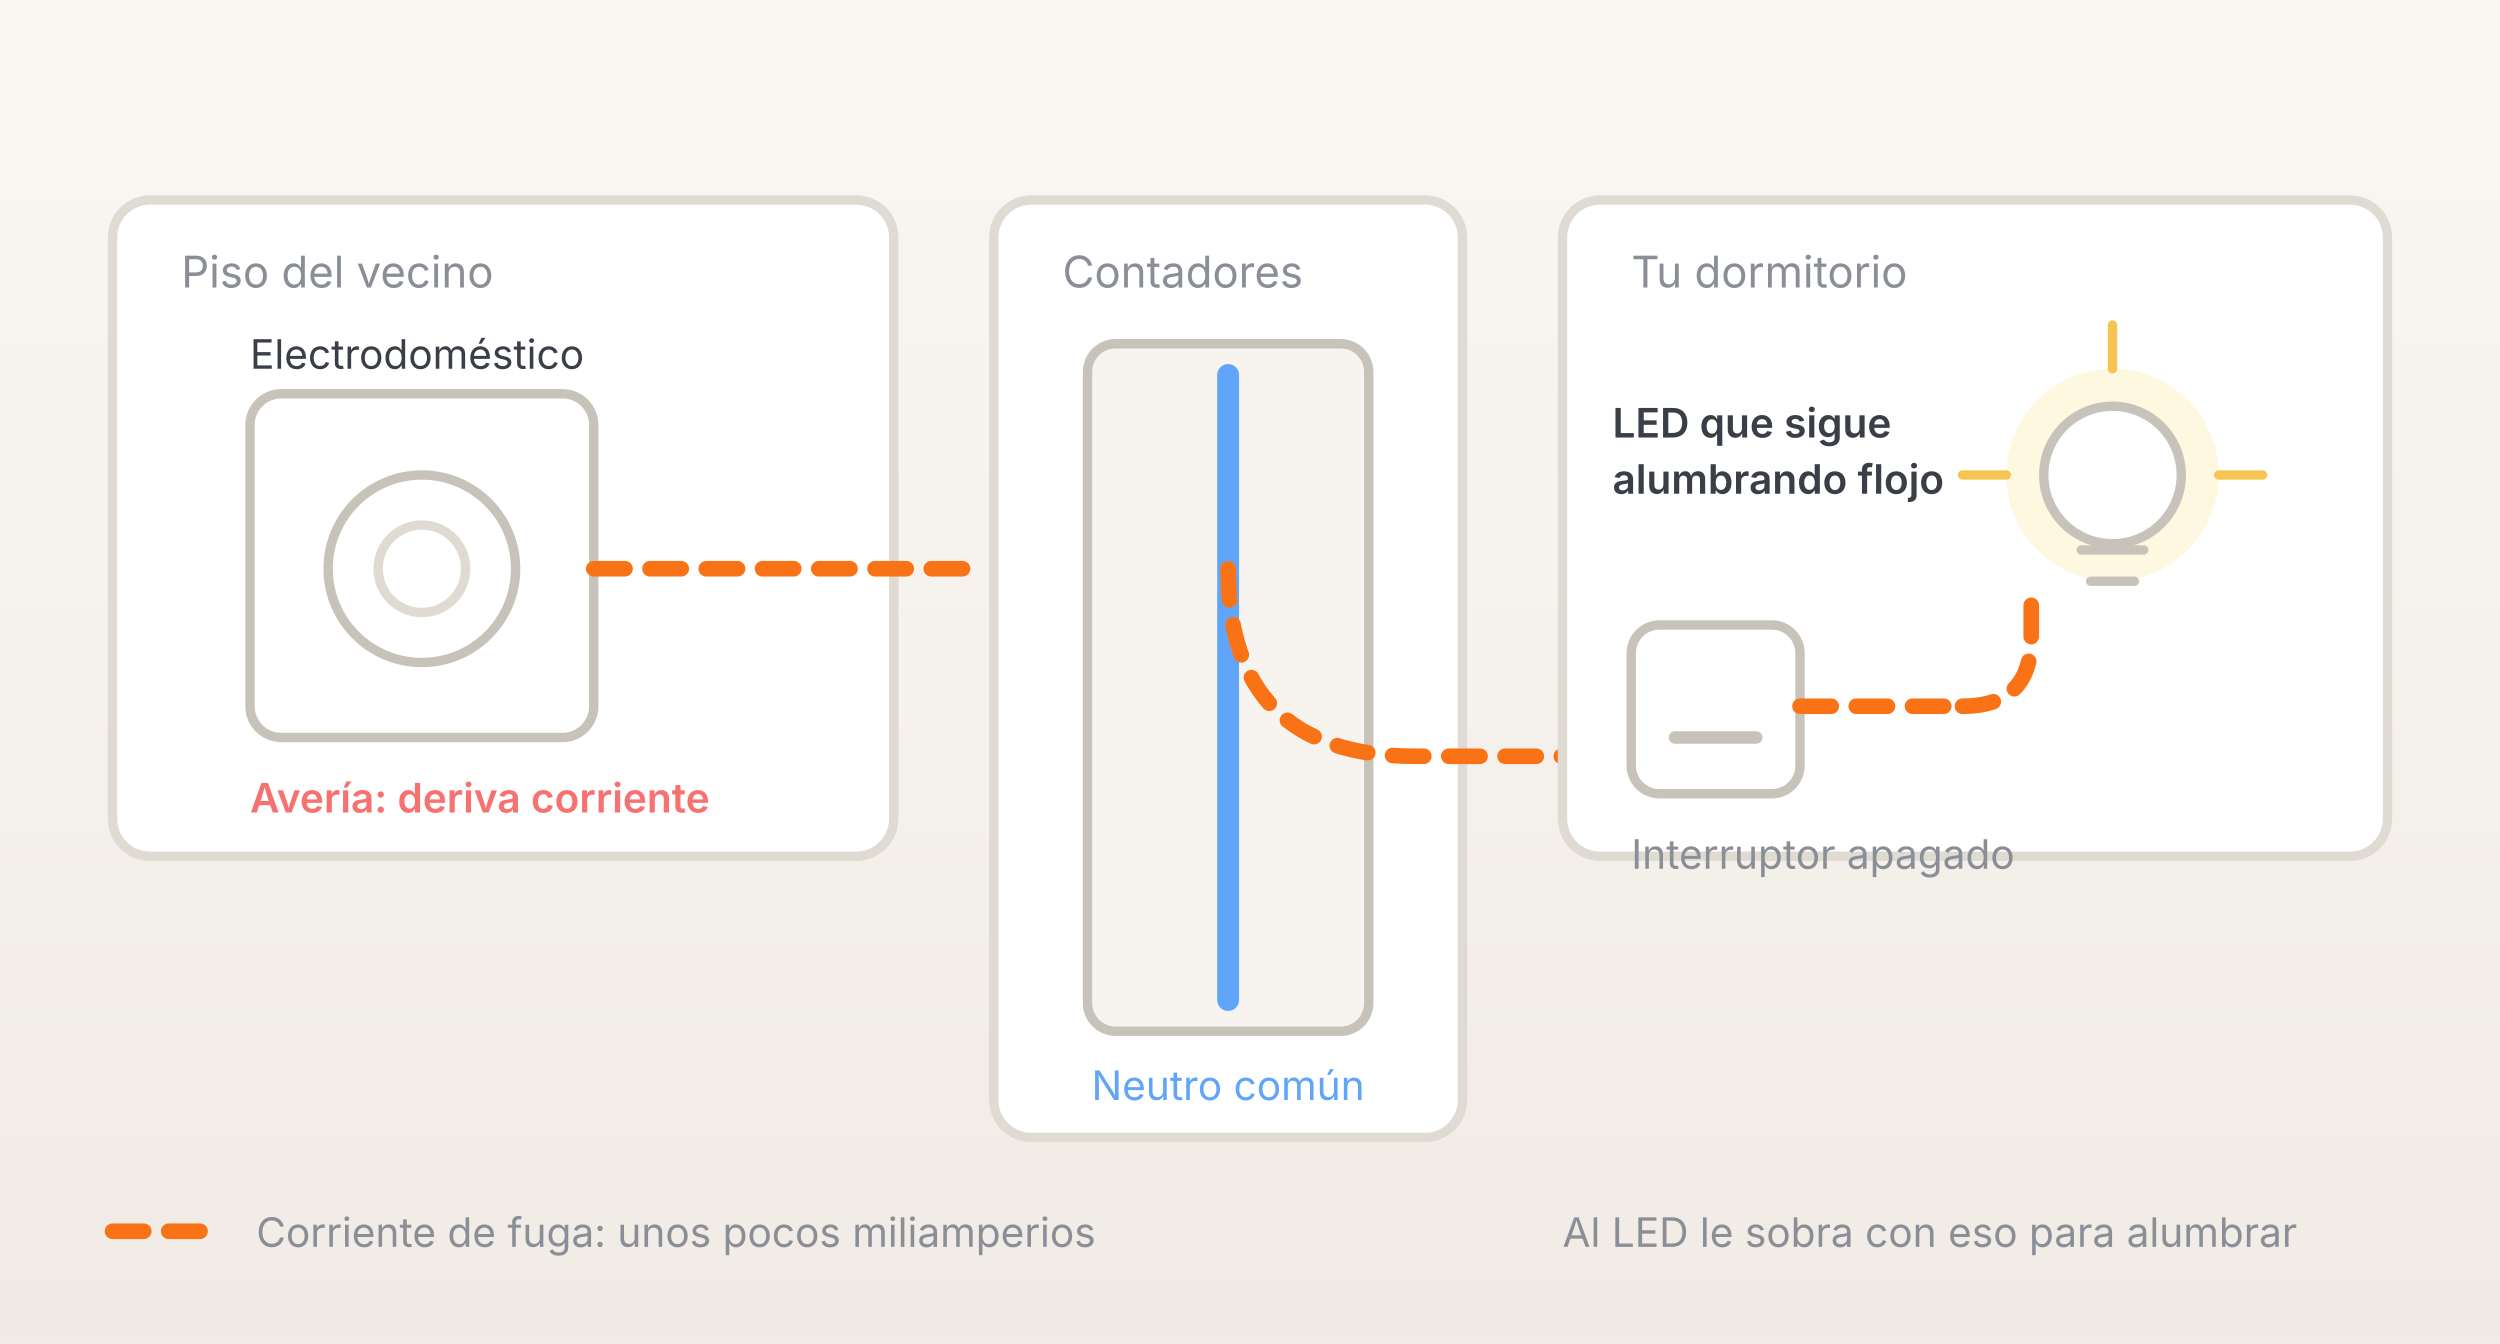
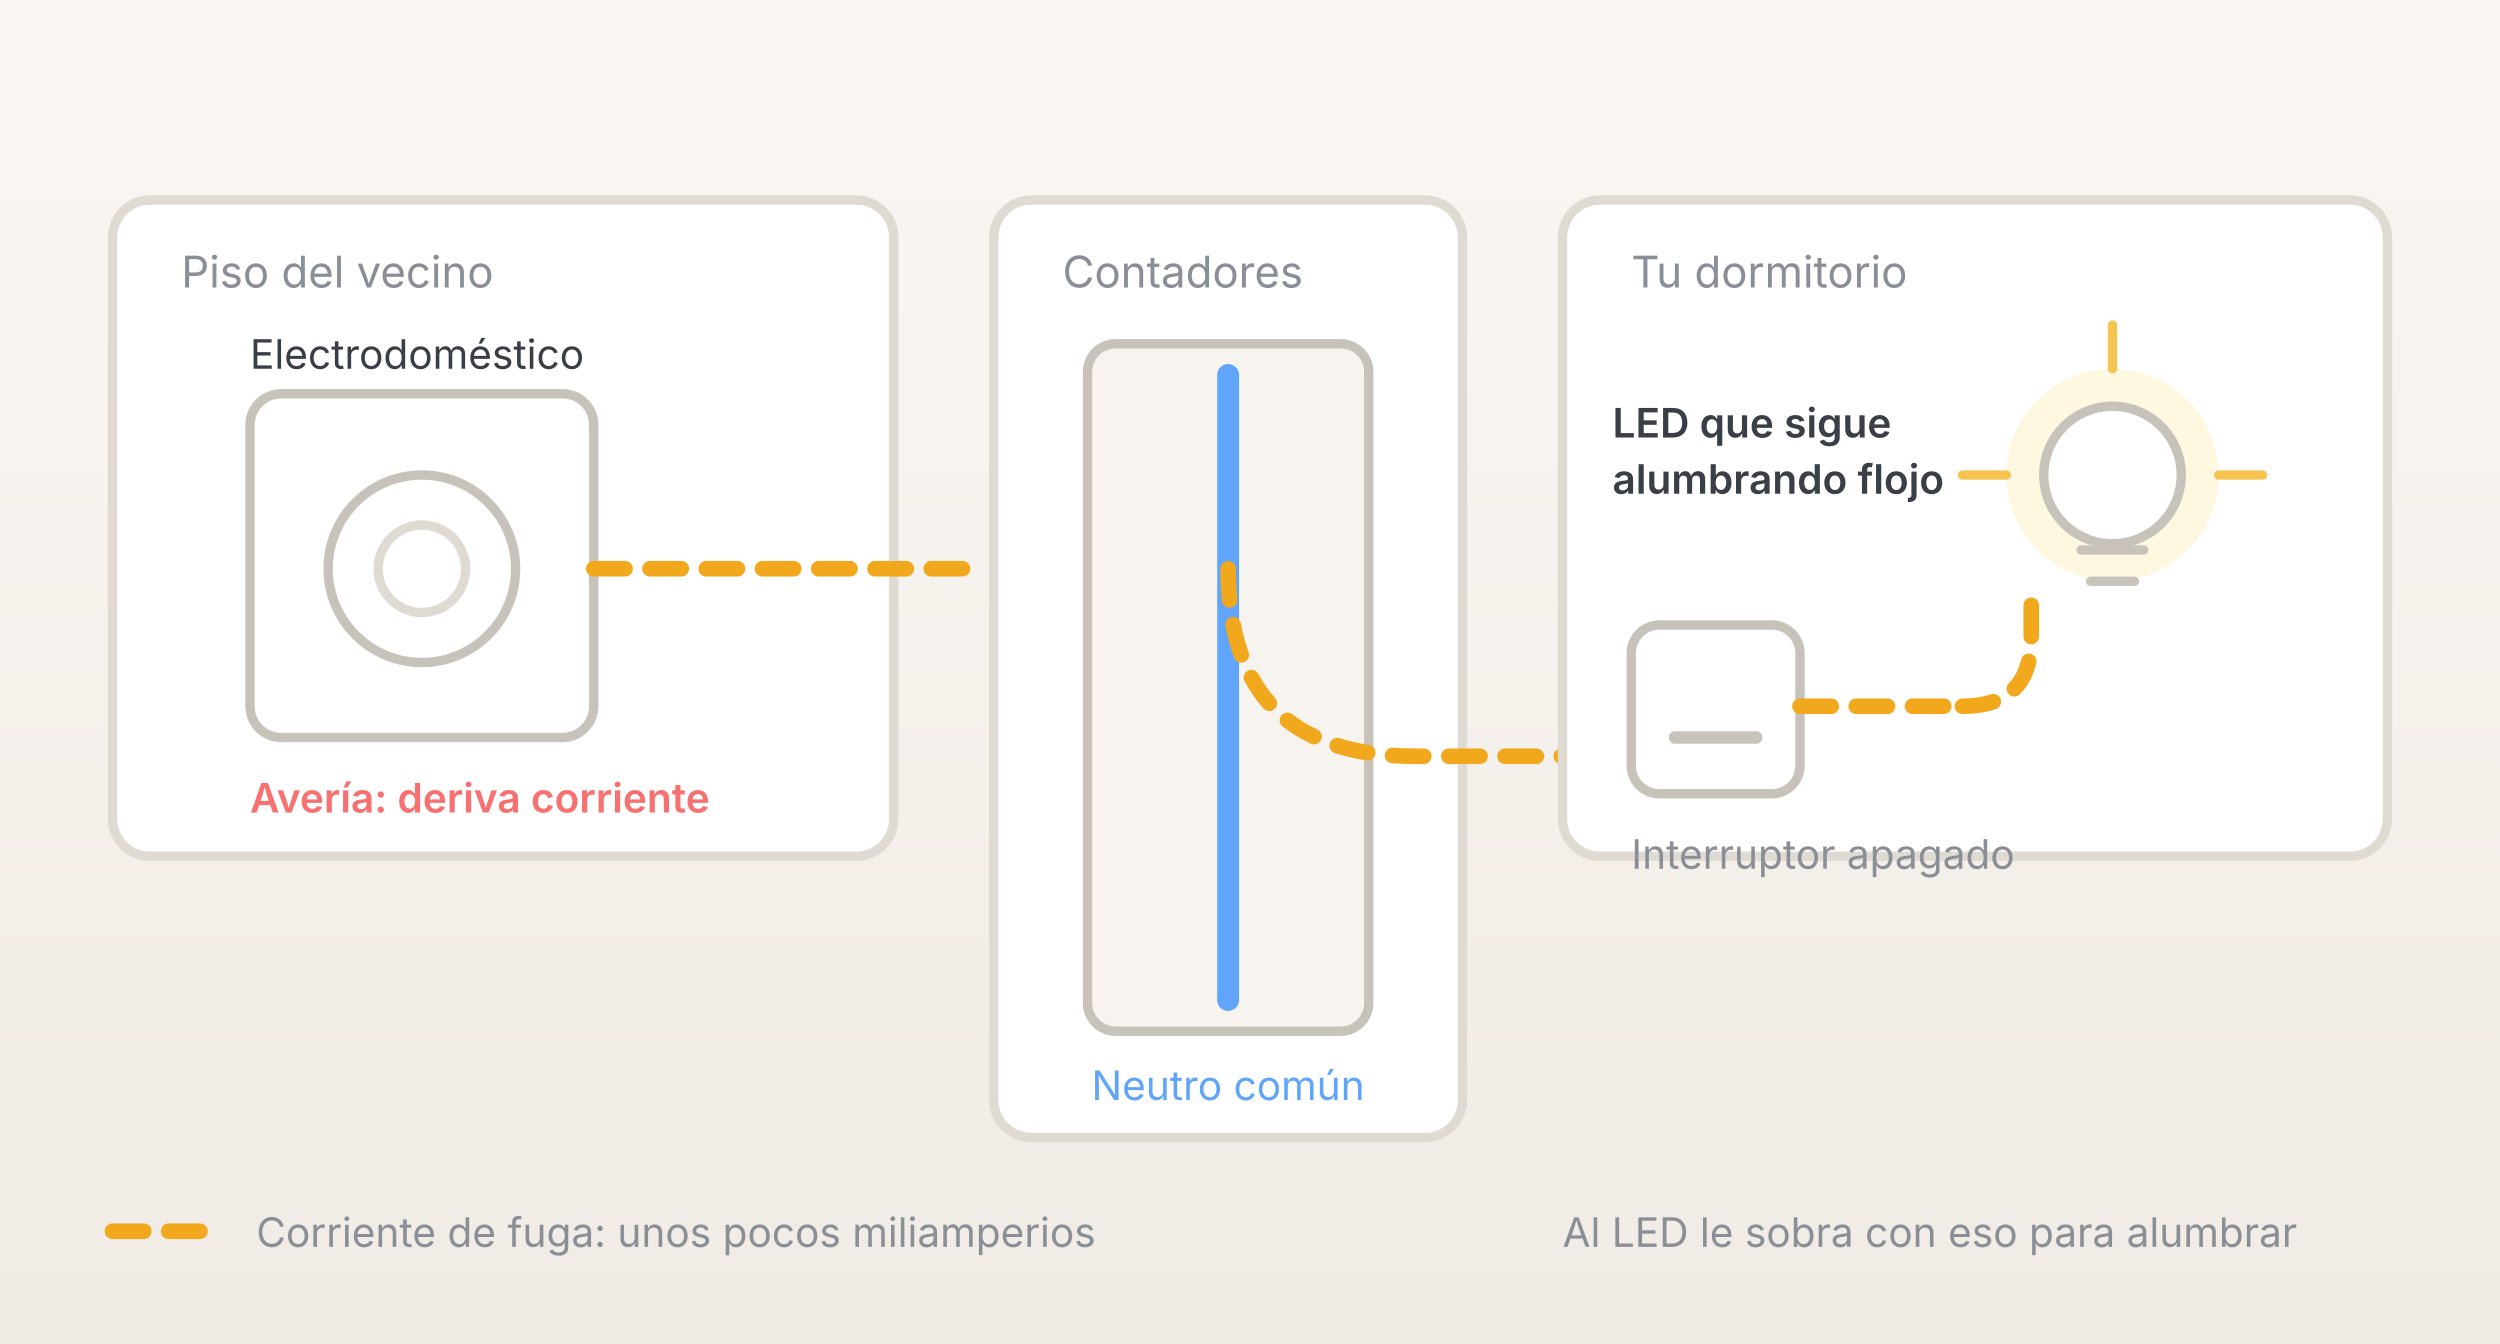
<svg xmlns="http://www.w3.org/2000/svg" viewBox="0 0 800 430" width="800" height="430" role="img" aria-label="Esquema: un electrodoméstico averiado en el piso del vecino deriva corriente, que vuelve por el neutro común de la centralización de contadores y llega al circuito de luces del piso de al lado, donde el LED apagado brilla un poco">
  <defs>
    <linearGradient id="lf-bg" x1="0" y1="0" x2="0" y2="1">
      <stop offset="0" stop-color="#FAF7F3" />
      <stop offset="1" stop-color="#F0EBE4" />
    </linearGradient>
  </defs>
  <rect width="800" height="430" fill="url(#lf-bg)" />
  <rect x="36" y="64" width="250" height="210" rx="12" fill="#FFFFFF" />
  <rect x="36" y="64" width="250" height="210" rx="12" fill="none" stroke="#E0DBD2" stroke-width="3" />
  <text x="58" y="92" font-family="Inter, sans-serif" font-size="14" fill="#8A8E96">Piso del vecino</text>
  <rect x="80" y="126" width="110" height="110" rx="10" fill="#FFFFFF" stroke="#C8C3BA" stroke-width="3" />
  <circle cx="135" cy="182" r="30" fill="none" stroke="#C8C3BA" stroke-width="3" />
  <circle cx="135" cy="182" r="14" fill="none" stroke="#E0DBD2" stroke-width="3" />
  <text x="80" y="118" font-family="Inter, sans-serif" font-size="13" fill="#3A3E46">Electrodoméstico</text>
  <text x="80" y="260" font-family="Inter, sans-serif" font-size="13" fill="#F87171" font-weight="600">Avería: deriva corriente</text>
-   <path d="M190 182h120" stroke="#F97316" stroke-width="5" stroke-dasharray="10 8" fill="none" stroke-linecap="round" />
+   <path d="M190 182h120" stroke="#F2A81C" stroke-width="5" stroke-dasharray="10 8" fill="none" stroke-linecap="round" />
  <rect x="318" y="64" width="150" height="300" rx="12" fill="#FFFFFF" />
  <rect x="318" y="64" width="150" height="300" rx="12" fill="none" stroke="#E0DBD2" stroke-width="3" />
  <text x="340" y="92" font-family="Inter, sans-serif" font-size="14" fill="#8A8E96">Contadores</text>
  <rect x="348" y="110" width="90" height="220" rx="9" fill="#F7F4EF" stroke="#C8C3BA" stroke-width="3" />
  <path d="M393 120v200" stroke="#60A5FA" stroke-width="7" stroke-linecap="round" />
  <text x="393" y="352" font-family="Inter, sans-serif" font-size="13" fill="#60A5FA" text-anchor="middle">Neutro común</text>
-   <path d="M393 182q0 60 60 60h60" stroke="#F97316" stroke-width="5" stroke-dasharray="10 8" fill="none" stroke-linecap="round" />
+   <path d="M393 182q0 60 60 60h60" stroke="#F2A81C" stroke-width="5" stroke-dasharray="10 8" fill="none" stroke-linecap="round" />
  <rect x="500" y="64" width="264" height="210" rx="12" fill="#FFFFFF" />
  <rect x="500" y="64" width="264" height="210" rx="12" fill="none" stroke="#E0DBD2" stroke-width="3" />
  <text x="522" y="92" font-family="Inter, sans-serif" font-size="14" fill="#8A8E96">Tu dormitorio</text>
  <rect x="522" y="200" width="54" height="54" rx="9" fill="#FFFFFF" stroke="#C8C3BA" stroke-width="3" />
  <path d="M536 236h26" stroke="#C8C3BA" stroke-width="4" stroke-linecap="round" />
  <text x="522" y="278" font-family="Inter, sans-serif" font-size="13" fill="#8A8E96">Interruptor apagado</text>
  <circle cx="676" cy="152" r="34" fill="#FEF3C7" opacity="0.55" />
  <circle cx="676" cy="152" r="22" fill="#FFFFFF" stroke="#C8C3BA" stroke-width="3" />
  <path d="M666 176h20M669 186h14" stroke="#C8C3BA" stroke-width="3" stroke-linecap="round" />
  <path d="M676 118v-14M710 152h14M642 152h-14" stroke="#F5C451" stroke-width="3" stroke-linecap="round" />
  <text x="516" y="140" font-family="Inter, sans-serif" font-size="13" fill="#3A3E46" font-weight="600">LED que sigue</text>
  <text x="516" y="158" font-family="Inter, sans-serif" font-size="13" fill="#3A3E46" font-weight="600">alumbrando flojo</text>
-   <path d="M576 226h52" stroke="#F97316" stroke-width="5" stroke-dasharray="10 8" fill="none" stroke-linecap="round" />
-   <path d="M628 226q22 0 22-22v-16" stroke="#F97316" stroke-width="5" stroke-dasharray="10 8" fill="none" stroke-linecap="round" />
-   <path d="M36 394h34" stroke="#F97316" stroke-width="5" stroke-dasharray="10 8" stroke-linecap="round" />
+   <path d="M576 226h52" stroke="#F2A81C" stroke-width="5" stroke-dasharray="10 8" fill="none" stroke-linecap="round" />
+   <path d="M628 226q22 0 22-22v-16" stroke="#F2A81C" stroke-width="5" stroke-dasharray="10 8" fill="none" stroke-linecap="round" />
+   <path d="M36 394h34" stroke="#F2A81C" stroke-width="5" stroke-dasharray="10 8" stroke-linecap="round" />
  <text x="82" y="399" font-family="Inter, sans-serif" font-size="13" fill="#8A8E96">Corriente de fuga: unos pocos miliamperios</text>
  <text x="500" y="399" font-family="Inter, sans-serif" font-size="13" fill="#8A8E96">Al LED le sobra con eso para alumbrar</text>
</svg>
